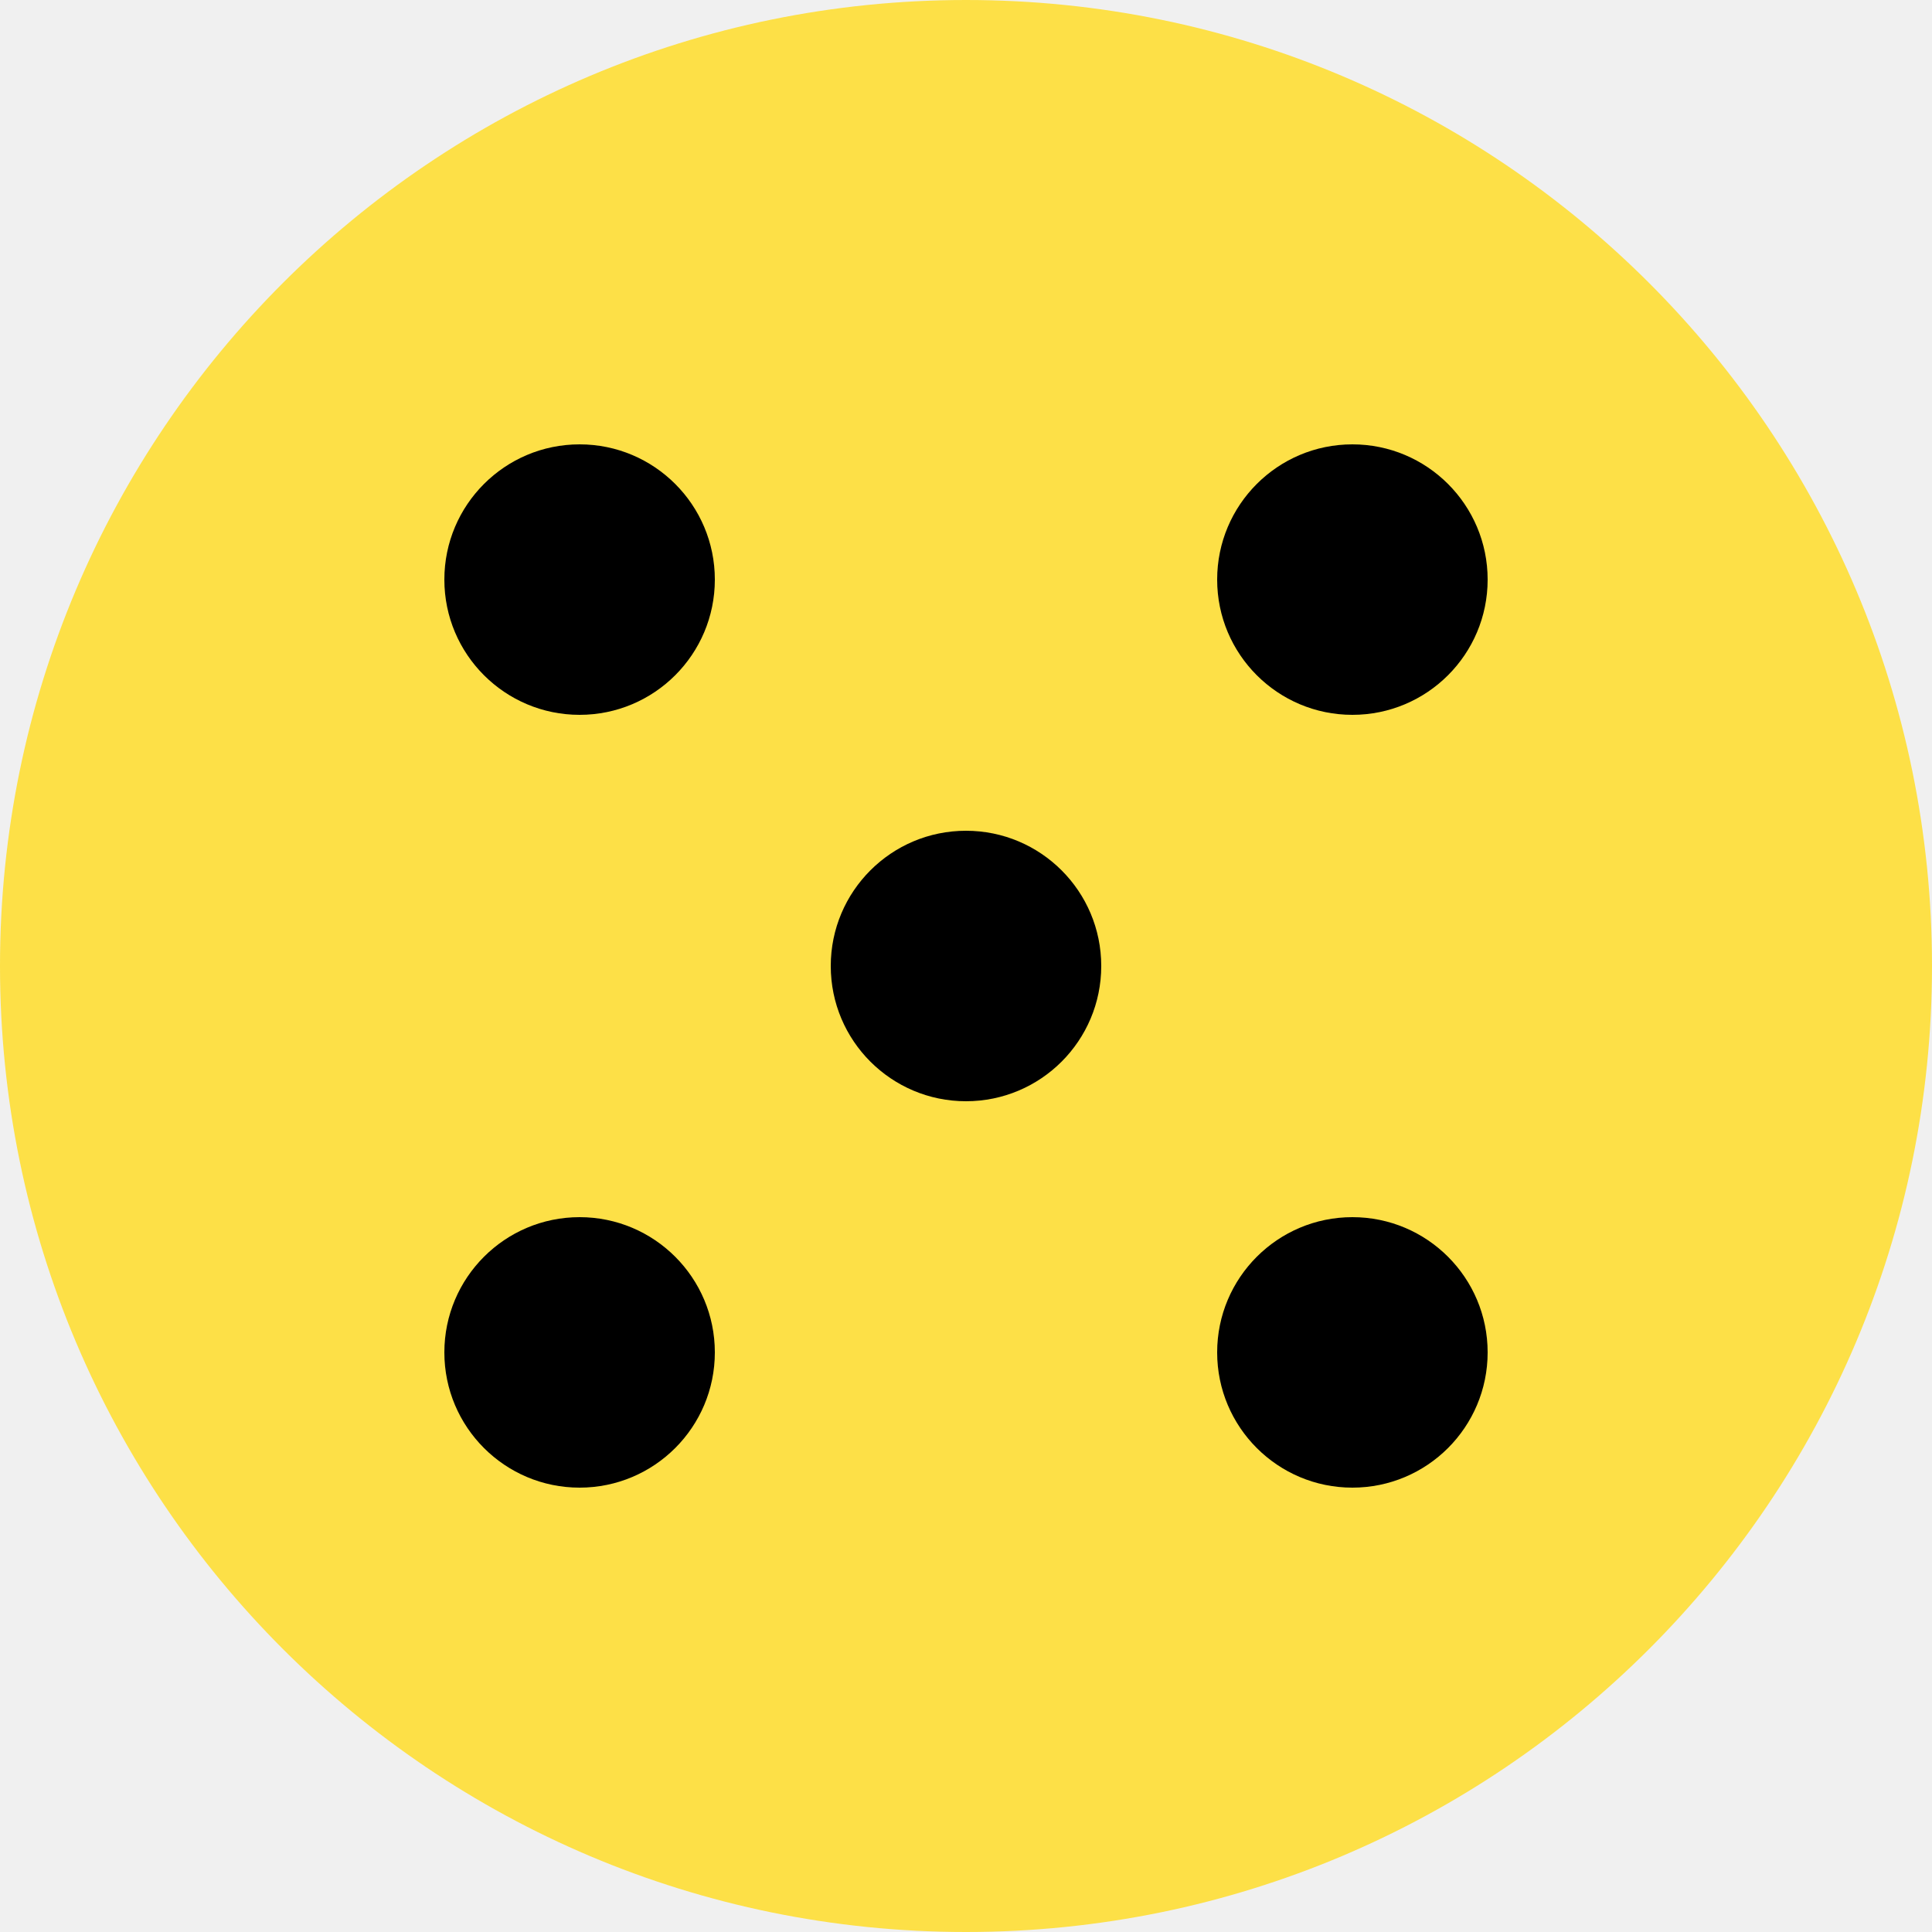
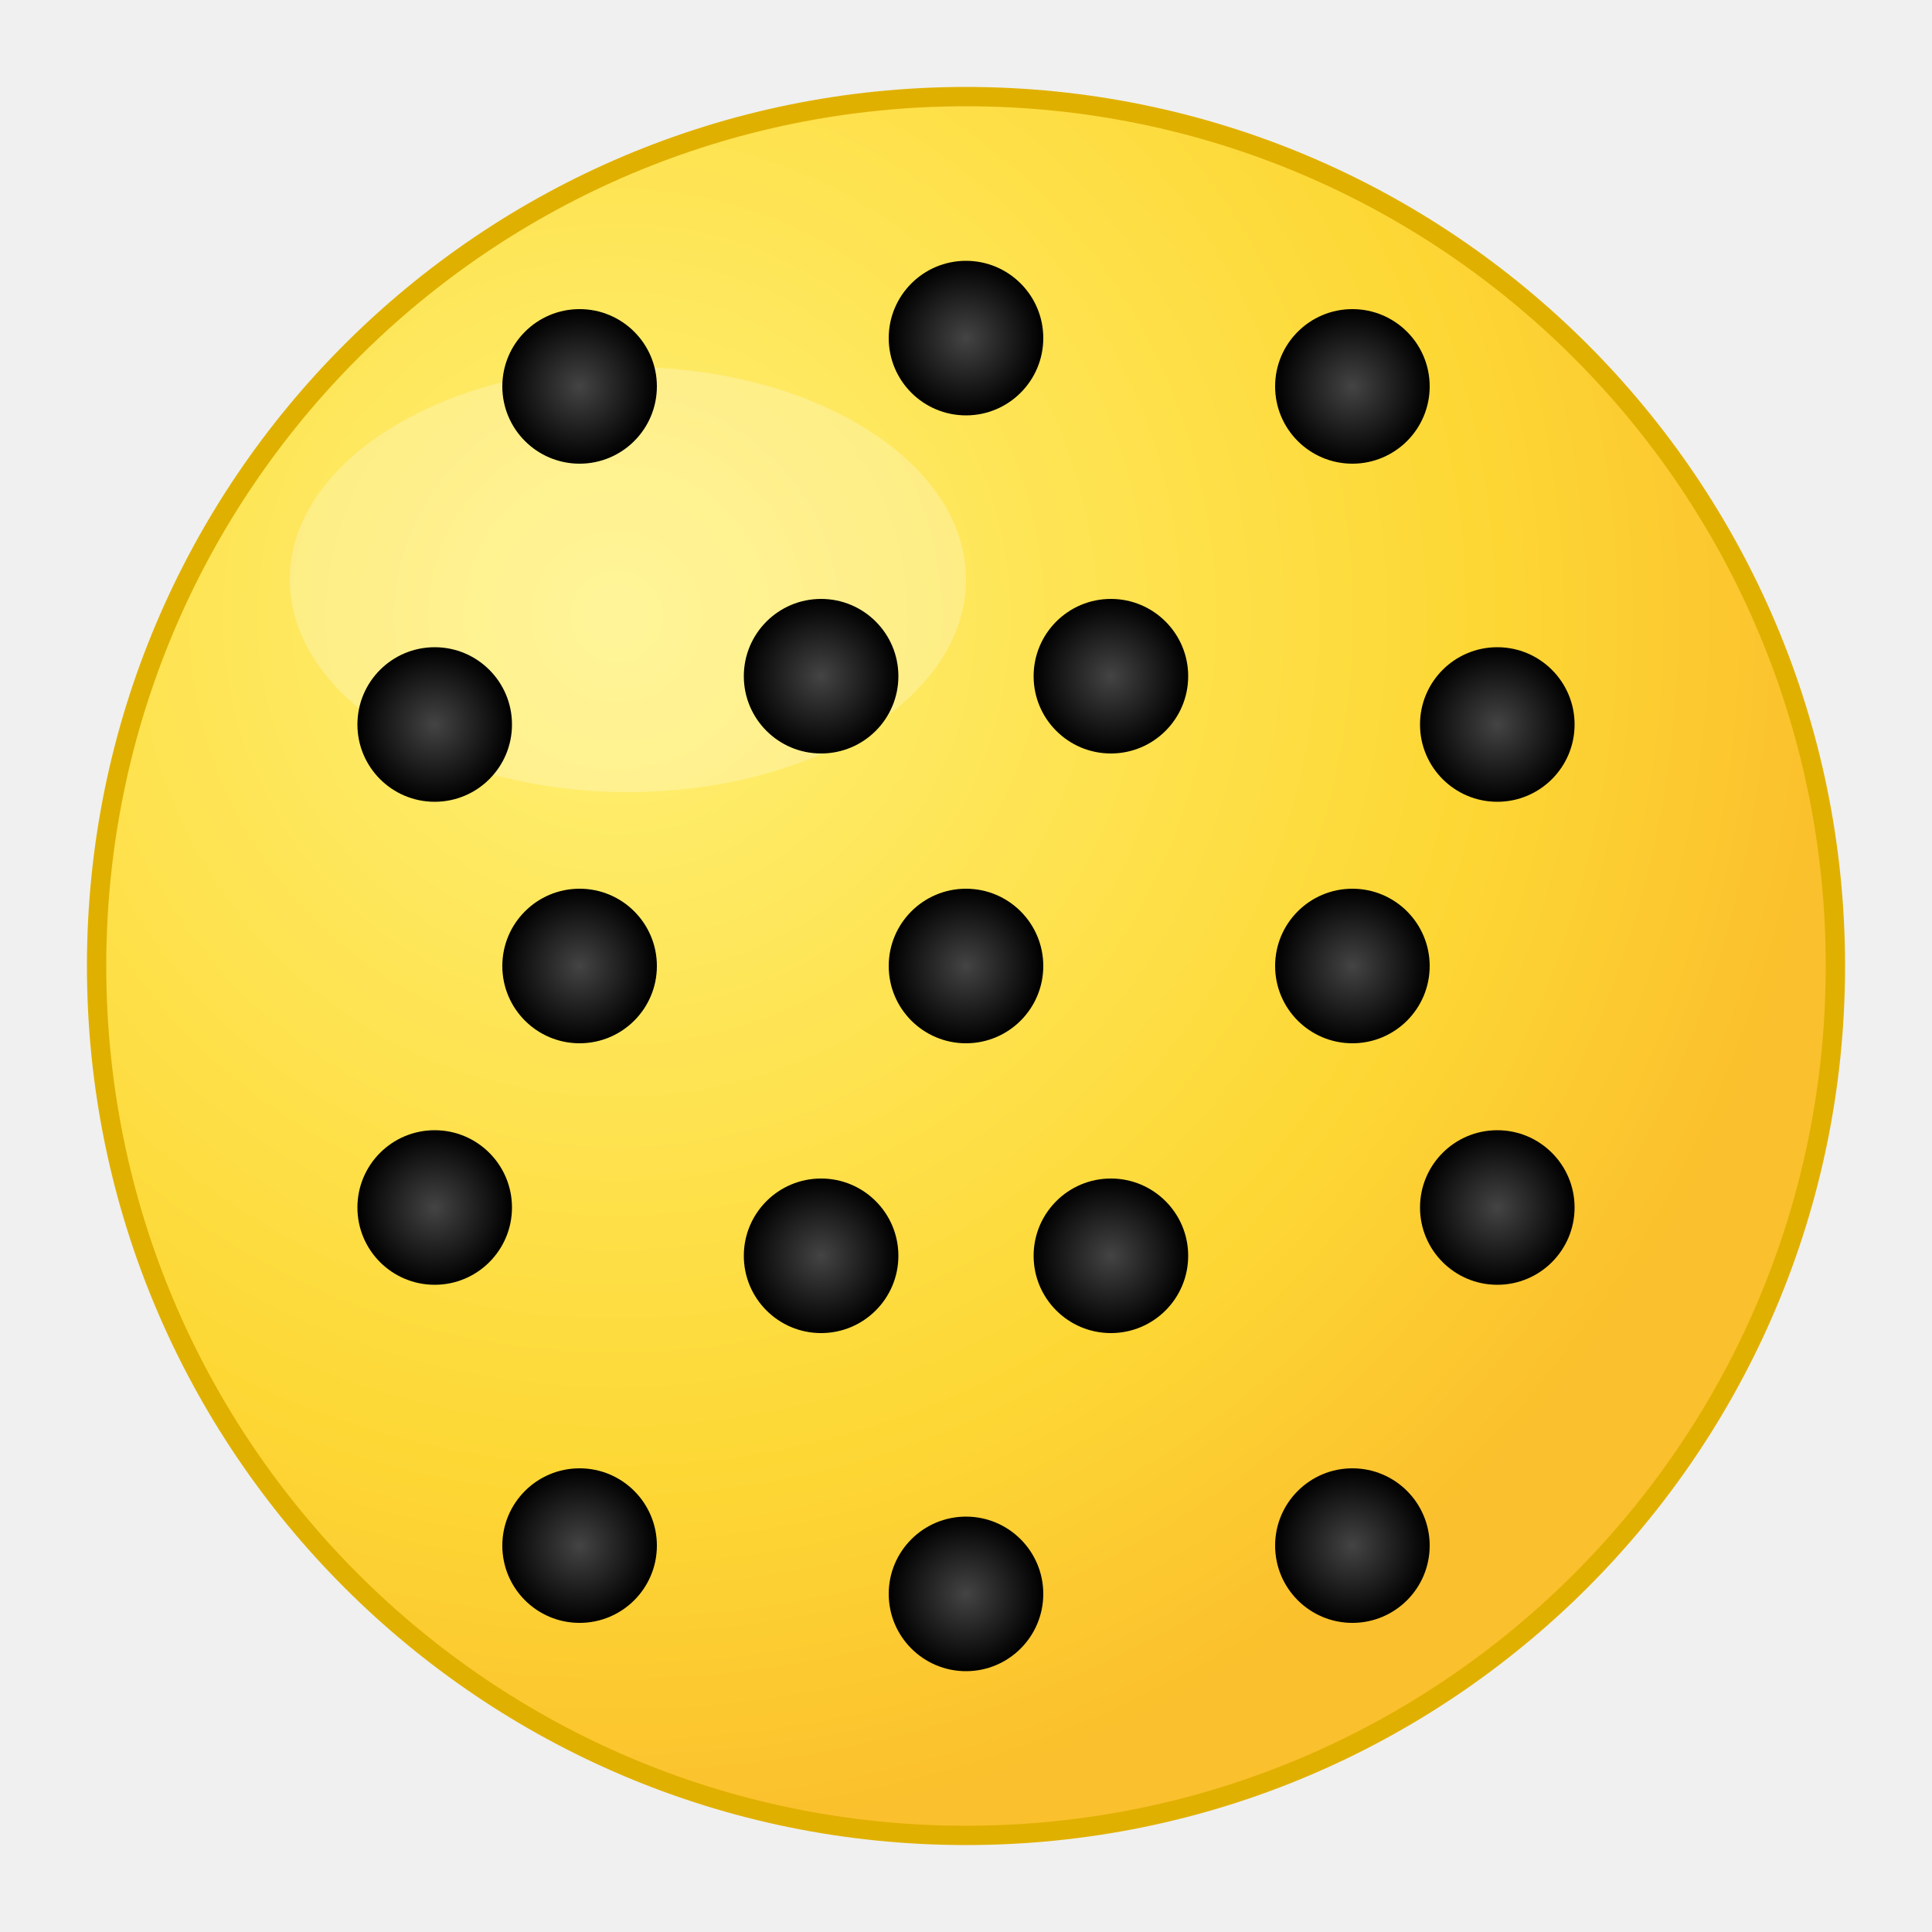
- <svg xmlns="http://www.w3.org/2000/svg" viewBox="0 0 100 100" fill="none">
-   <circle cx="50" cy="50" r="50" fill="#FDE047" />
-   <circle cx="30" cy="30" r="7" fill="#000" />
-   <circle cx="70" cy="30" r="7" fill="#000" />
-   <circle cx="50" cy="50" r="7" fill="#000" />
-   <circle cx="30" cy="70" r="7" fill="#000" />
-   <circle cx="70" cy="70" r="7" fill="#000" />
+ <svg xmlns="http://www.w3.org/2000/svg" viewBox="0 0 200 200">
+   <defs>
+     <radialGradient id="ballGradient" cx="30%" cy="30%" r="70%">
+       <stop offset="0%" stop-color="#fff176" />
+       <stop offset="70%" stop-color="#fdd835" />
+       <stop offset="100%" stop-color="#fbc02d" />
+     </radialGradient>
+     <radialGradient id="holeGradient" cx="50%" cy="50%" r="50%">
+       <stop offset="0%" stop-color="#444" />
+       <stop offset="100%" stop-color="#000" />
+     </radialGradient>
+   </defs>
+   <circle cx="100" cy="100" r="90" fill="url(#ballGradient)" stroke="#e0b000" stroke-width="2" />
+   <ellipse cx="65" cy="60" rx="35" ry="22" fill="white" opacity="0.25" />
+   <circle cx="60" cy="40" r="8" fill="url(#holeGradient)" />
+   <circle cx="100" cy="35" r="8" fill="url(#holeGradient)" />
+   <circle cx="140" cy="40" r="8" fill="url(#holeGradient)" />
+   <circle cx="45" cy="75" r="8" fill="url(#holeGradient)" />
+   <circle cx="85" cy="70" r="8" fill="url(#holeGradient)" />
+   <circle cx="115" cy="70" r="8" fill="url(#holeGradient)" />
+   <circle cx="155" cy="75" r="8" fill="url(#holeGradient)" />
+   <circle cx="60" cy="100" r="8" fill="url(#holeGradient)" />
+   <circle cx="100" cy="100" r="8" fill="url(#holeGradient)" />
+   <circle cx="140" cy="100" r="8" fill="url(#holeGradient)" />
+   <circle cx="45" cy="125" r="8" fill="url(#holeGradient)" />
+   <circle cx="85" cy="130" r="8" fill="url(#holeGradient)" />
+   <circle cx="115" cy="130" r="8" fill="url(#holeGradient)" />
+   <circle cx="155" cy="125" r="8" fill="url(#holeGradient)" />
+   <circle cx="60" cy="160" r="8" fill="url(#holeGradient)" />
+   <circle cx="100" cy="165" r="8" fill="url(#holeGradient)" />
+   <circle cx="140" cy="160" r="8" fill="url(#holeGradient)" />
</svg>
